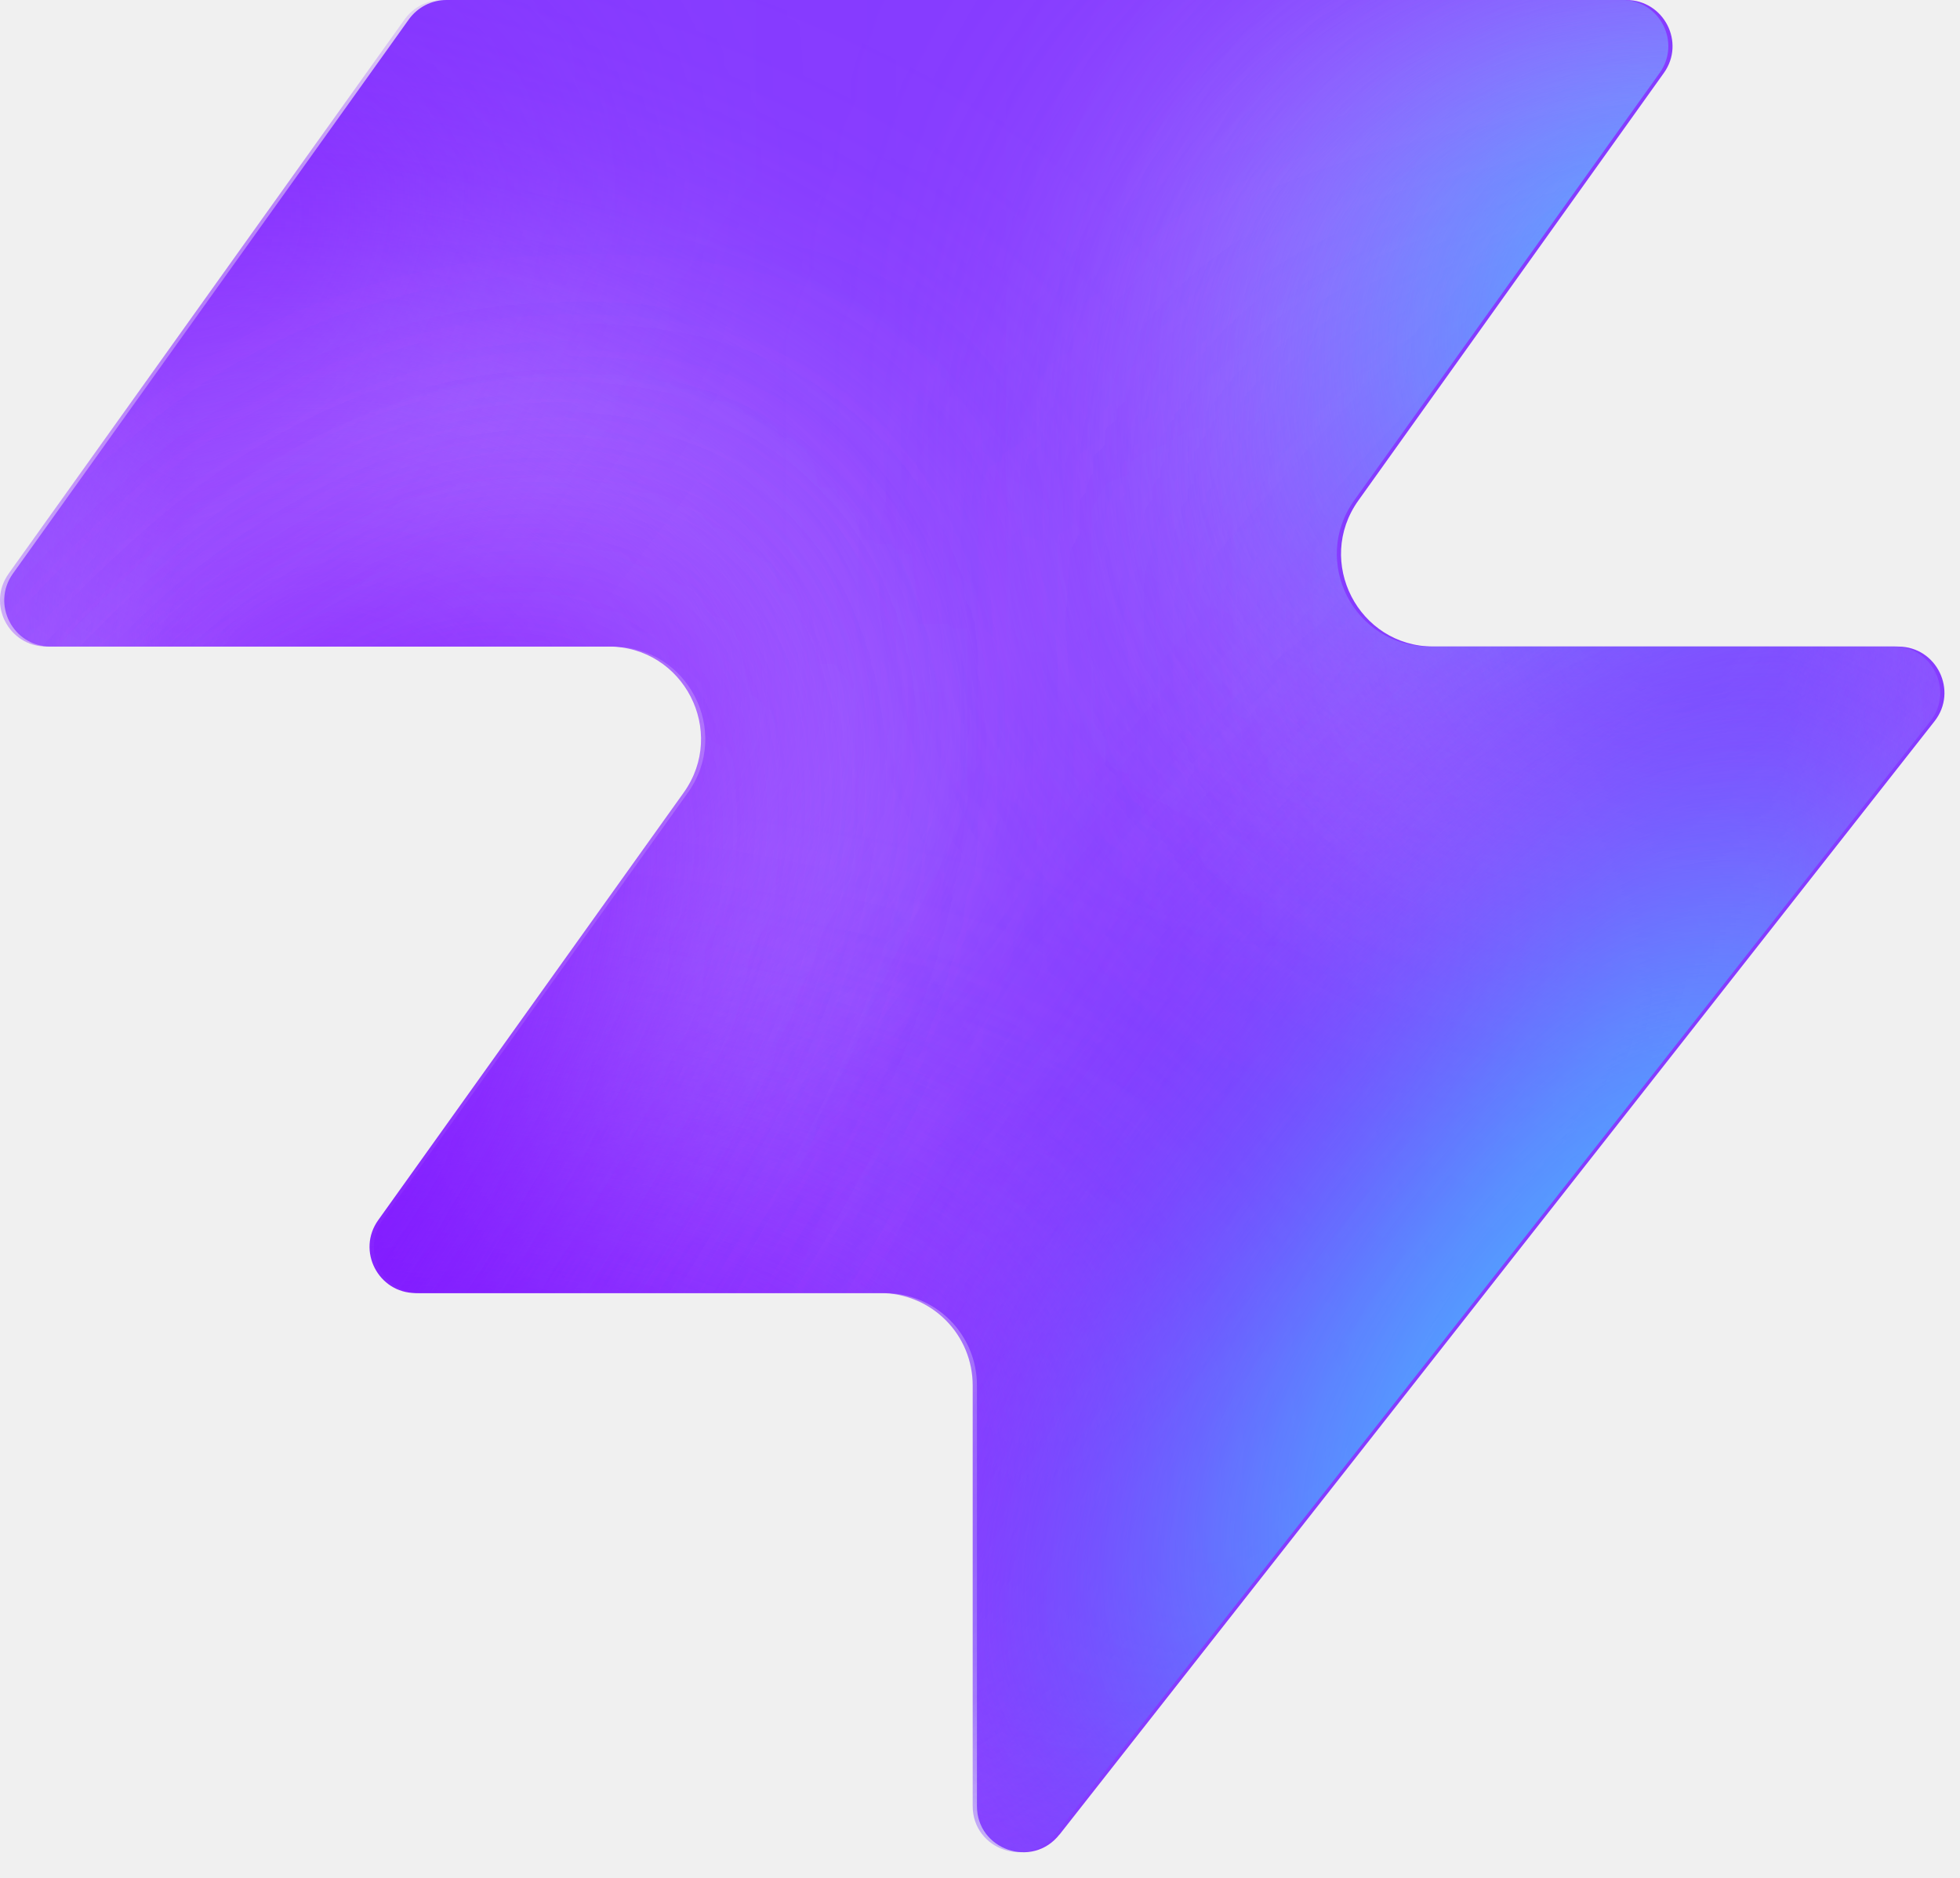
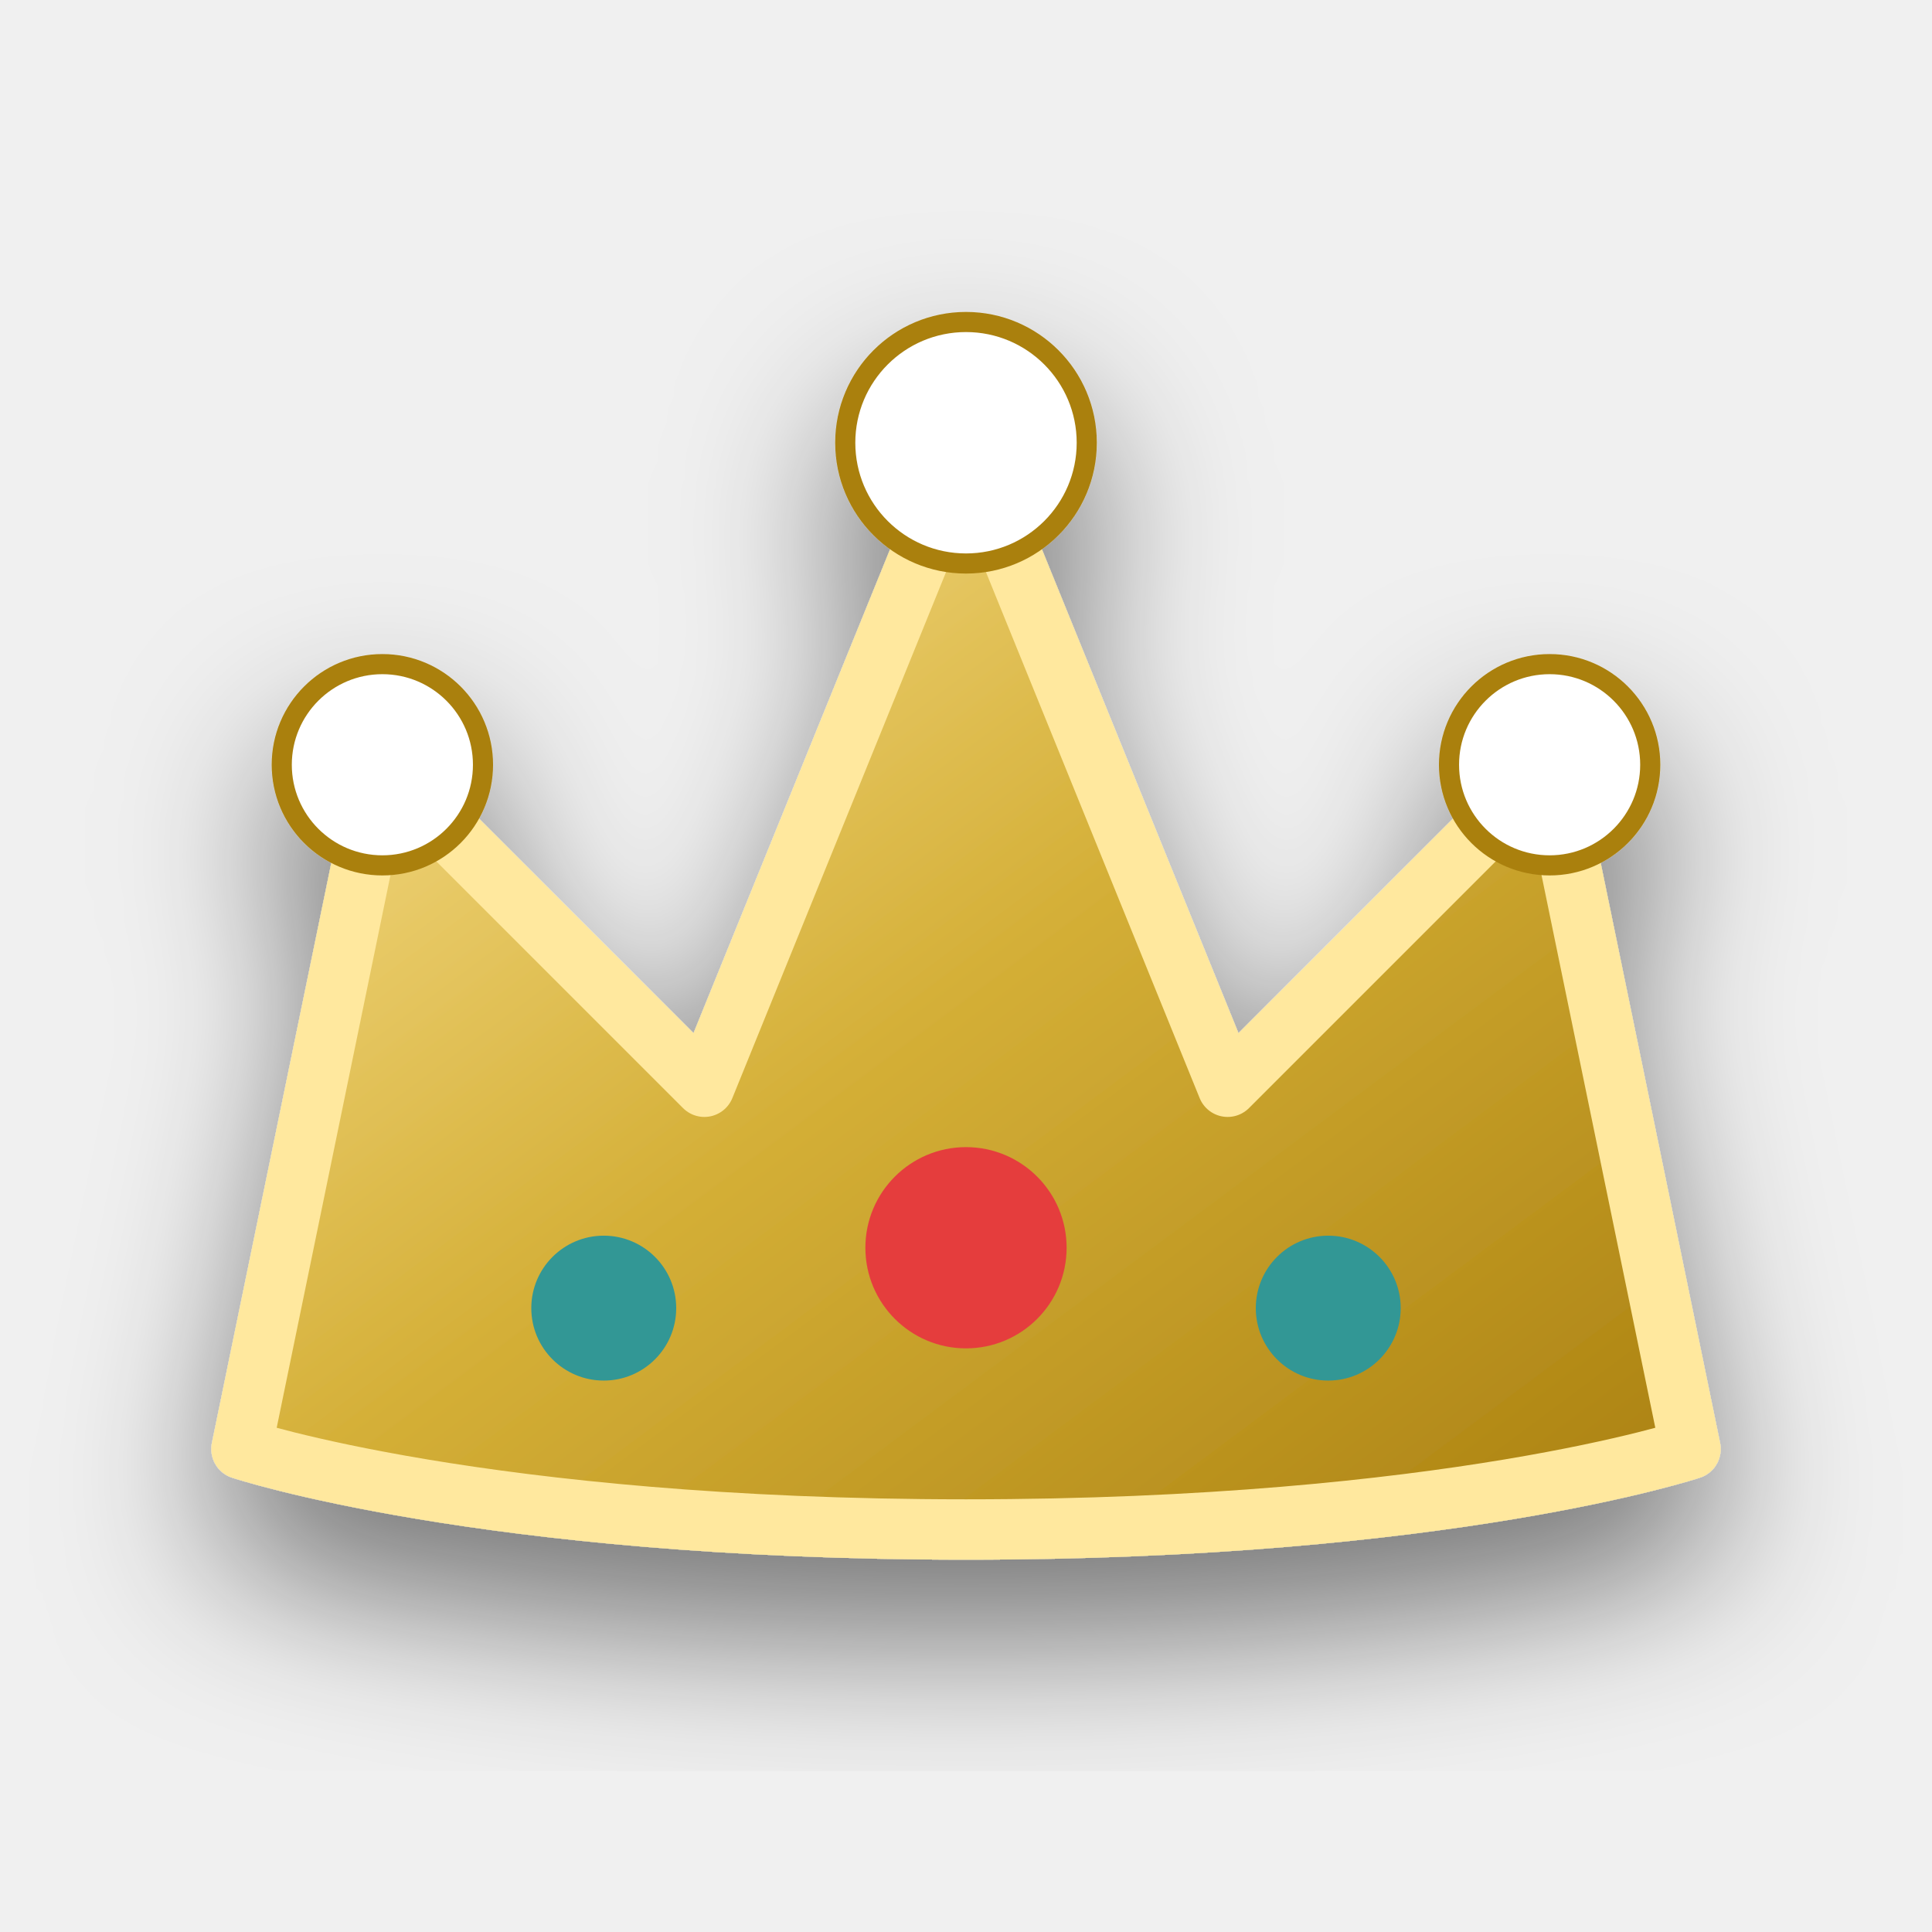
- <svg xmlns="http://www.w3.org/2000/svg" width="48" height="46" fill="none" viewBox="0 0 48 46">
-   <path fill="#863bff" d="M25.946 44.938c-.664.845-2.021.375-2.021-.698V33.937a2.26 2.26 0 0 0-2.262-2.262H10.287c-.92 0-1.456-1.04-.92-1.788l7.48-10.471c1.07-1.497 0-3.578-1.842-3.578H1.237c-.92 0-1.456-1.04-.92-1.788L10.013.474c.214-.297.556-.474.92-.474h28.894c.92 0 1.456 1.04.92 1.788l-7.48 10.471c-1.07 1.498 0 3.579 1.842 3.579h11.377c.943 0 1.473 1.088.89 1.83L25.947 44.94z" style="fill:#863bff;fill:color(display-p3 .525 .23 1);fill-opacity:1" />
-   <mask id="a" width="48" height="46" x="0" y="0" maskUnits="userSpaceOnUse" style="mask-type:alpha">
-     <path fill="#000" d="M25.842 44.938c-.664.844-2.021.375-2.021-.698V33.937a2.26 2.26 0 0 0-2.262-2.262H10.183c-.92 0-1.456-1.04-.92-1.788l7.48-10.471c1.07-1.498 0-3.579-1.842-3.579H1.133c-.92 0-1.456-1.04-.92-1.787L9.91.473c.214-.297.556-.474.92-.474h28.894c.92 0 1.456 1.04.92 1.788l-7.48 10.471c-1.07 1.498 0 3.578 1.842 3.578h11.377c.943 0 1.473 1.088.89 1.832L25.843 44.94z" style="fill:#000;fill-opacity:1" />
-   </mask>
-   <g mask="url(#a)">
-     <g filter="url(#b)">
-       <ellipse cx="5.508" cy="14.704" fill="#ede6ff" rx="5.508" ry="14.704" style="fill:#ede6ff;fill:color(display-p3 .927 .903 1);fill-opacity:1" transform="matrix(.00324 1 1 -.00324 -4.47 31.516)" />
-     </g>
-     <g filter="url(#c)">
-       <ellipse cx="10.399" cy="29.851" fill="#ede6ff" rx="10.399" ry="29.851" style="fill:#ede6ff;fill:color(display-p3 .927 .903 1);fill-opacity:1" transform="matrix(.00324 1 1 -.00324 -39.328 7.883)" />
-     </g>
-     <g filter="url(#d)">
-       <ellipse cx="5.508" cy="30.487" fill="#7e14ff" rx="5.508" ry="30.487" style="fill:#7e14ff;fill:color(display-p3 .492 .077 1);fill-opacity:1" transform="rotate(89.814 -25.913 -14.639)scale(1 -1)" />
-     </g>
-     <g filter="url(#e)">
-       <ellipse cx="5.508" cy="30.599" fill="#7e14ff" rx="5.508" ry="30.599" style="fill:#7e14ff;fill:color(display-p3 .492 .077 1);fill-opacity:1" transform="rotate(89.814 -32.644 -3.334)scale(1 -1)" />
-     </g>
-     <g filter="url(#f)">
-       <ellipse cx="5.508" cy="30.599" fill="#7e14ff" rx="5.508" ry="30.599" style="fill:#7e14ff;fill:color(display-p3 .492 .077 1);fill-opacity:1" transform="matrix(.00324 1 1 -.00324 -34.34 30.47)" />
-     </g>
-     <g filter="url(#g)">
-       <ellipse cx="14.072" cy="22.078" fill="#ede6ff" rx="14.072" ry="22.078" style="fill:#ede6ff;fill:color(display-p3 .927 .903 1);fill-opacity:1" transform="rotate(93.35 24.506 48.493)scale(-1 1)" />
-     </g>
-     <g filter="url(#h)">
-       <ellipse cx="3.47" cy="21.501" fill="#7e14ff" rx="3.47" ry="21.501" style="fill:#7e14ff;fill:color(display-p3 .492 .077 1);fill-opacity:1" transform="rotate(89.009 28.708 47.59)scale(-1 1)" />
-     </g>
-     <g filter="url(#i)">
-       <ellipse cx="3.47" cy="21.501" fill="#7e14ff" rx="3.47" ry="21.501" style="fill:#7e14ff;fill:color(display-p3 .492 .077 1);fill-opacity:1" transform="rotate(89.009 28.708 47.59)scale(-1 1)" />
-     </g>
-     <g filter="url(#j)">
-       <ellipse cx=".387" cy="8.972" fill="#7e14ff" rx="4.407" ry="29.108" style="fill:#7e14ff;fill:color(display-p3 .492 .077 1);fill-opacity:1" transform="rotate(39.51 .387 8.972)" />
-     </g>
-     <g filter="url(#k)">
-       <ellipse cx="47.523" cy="-6.092" fill="#7e14ff" rx="4.407" ry="29.108" style="fill:#7e14ff;fill:color(display-p3 .492 .077 1);fill-opacity:1" transform="rotate(37.892 47.523 -6.092)" />
-     </g>
-     <g filter="url(#l)">
-       <ellipse cx="41.412" cy="6.333" fill="#47bfff" rx="5.971" ry="9.665" style="fill:#47bfff;fill:color(display-p3 .28 .748 1);fill-opacity:1" transform="rotate(37.892 41.412 6.333)" />
-     </g>
-     <g filter="url(#m)">
-       <ellipse cx="-1.879" cy="38.332" fill="#7e14ff" rx="4.407" ry="29.108" style="fill:#7e14ff;fill:color(display-p3 .492 .077 1);fill-opacity:1" transform="rotate(37.892 -1.88 38.332)" />
-     </g>
-     <g filter="url(#n)">
-       <ellipse cx="-1.879" cy="38.332" fill="#7e14ff" rx="4.407" ry="29.108" style="fill:#7e14ff;fill:color(display-p3 .492 .077 1);fill-opacity:1" transform="rotate(37.892 -1.88 38.332)" />
-     </g>
-     <g filter="url(#o)">
-       <ellipse cx="35.651" cy="29.907" fill="#7e14ff" rx="4.407" ry="29.108" style="fill:#7e14ff;fill:color(display-p3 .492 .077 1);fill-opacity:1" transform="rotate(37.892 35.651 29.907)" />
-     </g>
-     <g filter="url(#p)">
-       <ellipse cx="38.418" cy="32.4" fill="#47bfff" rx="5.971" ry="15.297" style="fill:#47bfff;fill:color(display-p3 .28 .748 1);fill-opacity:1" transform="rotate(37.892 38.418 32.4)" />
-     </g>
-   </g>
+ <svg xmlns="http://www.w3.org/2000/svg" viewBox="0 0 48 48" width="48" height="48">
  <defs>
-     <filter id="b" width="60.045" height="41.654" x="-19.77" y="16.149" color-interpolation-filters="sRGB" filterUnits="userSpaceOnUse">
-       <feFlood flood-opacity="0" result="BackgroundImageFix" />
-       <feBlend in="SourceGraphic" in2="BackgroundImageFix" result="shape" />
-       <feGaussianBlur result="effect1_foregroundBlur_2002_17158" stdDeviation="7.659" />
-     </filter>
-     <filter id="c" width="90.34" height="51.437" x="-54.613" y="-7.533" color-interpolation-filters="sRGB" filterUnits="userSpaceOnUse">
-       <feFlood flood-opacity="0" result="BackgroundImageFix" />
-       <feBlend in="SourceGraphic" in2="BackgroundImageFix" result="shape" />
-       <feGaussianBlur result="effect1_foregroundBlur_2002_17158" stdDeviation="7.659" />
-     </filter>
-     <filter id="d" width="79.355" height="29.4" x="-49.64" y="2.03" color-interpolation-filters="sRGB" filterUnits="userSpaceOnUse">
-       <feFlood flood-opacity="0" result="BackgroundImageFix" />
-       <feBlend in="SourceGraphic" in2="BackgroundImageFix" result="shape" />
-       <feGaussianBlur result="effect1_foregroundBlur_2002_17158" stdDeviation="4.596" />
-     </filter>
-     <filter id="e" width="79.579" height="29.4" x="-45.045" y="20.029" color-interpolation-filters="sRGB" filterUnits="userSpaceOnUse">
-       <feFlood flood-opacity="0" result="BackgroundImageFix" />
-       <feBlend in="SourceGraphic" in2="BackgroundImageFix" result="shape" />
-       <feGaussianBlur result="effect1_foregroundBlur_2002_17158" stdDeviation="4.596" />
-     </filter>
-     <filter id="f" width="79.579" height="29.4" x="-43.513" y="21.178" color-interpolation-filters="sRGB" filterUnits="userSpaceOnUse">
-       <feFlood flood-opacity="0" result="BackgroundImageFix" />
-       <feBlend in="SourceGraphic" in2="BackgroundImageFix" result="shape" />
-       <feGaussianBlur result="effect1_foregroundBlur_2002_17158" stdDeviation="4.596" />
-     </filter>
-     <filter id="g" width="74.749" height="58.852" x="15.756" y="-17.901" color-interpolation-filters="sRGB" filterUnits="userSpaceOnUse">
-       <feFlood flood-opacity="0" result="BackgroundImageFix" />
-       <feBlend in="SourceGraphic" in2="BackgroundImageFix" result="shape" />
-       <feGaussianBlur result="effect1_foregroundBlur_2002_17158" stdDeviation="7.659" />
-     </filter>
-     <filter id="h" width="61.377" height="25.362" x="23.548" y="2.284" color-interpolation-filters="sRGB" filterUnits="userSpaceOnUse">
-       <feFlood flood-opacity="0" result="BackgroundImageFix" />
-       <feBlend in="SourceGraphic" in2="BackgroundImageFix" result="shape" />
-       <feGaussianBlur result="effect1_foregroundBlur_2002_17158" stdDeviation="4.596" />
-     </filter>
-     <filter id="i" width="61.377" height="25.362" x="23.548" y="2.284" color-interpolation-filters="sRGB" filterUnits="userSpaceOnUse">
-       <feFlood flood-opacity="0" result="BackgroundImageFix" />
-       <feBlend in="SourceGraphic" in2="BackgroundImageFix" result="shape" />
-       <feGaussianBlur result="effect1_foregroundBlur_2002_17158" stdDeviation="4.596" />
-     </filter>
-     <filter id="j" width="56.045" height="63.649" x="-27.636" y="-22.853" color-interpolation-filters="sRGB" filterUnits="userSpaceOnUse">
-       <feFlood flood-opacity="0" result="BackgroundImageFix" />
-       <feBlend in="SourceGraphic" in2="BackgroundImageFix" result="shape" />
-       <feGaussianBlur result="effect1_foregroundBlur_2002_17158" stdDeviation="4.596" />
-     </filter>
-     <filter id="k" width="54.814" height="64.646" x="20.116" y="-38.415" color-interpolation-filters="sRGB" filterUnits="userSpaceOnUse">
-       <feFlood flood-opacity="0" result="BackgroundImageFix" />
-       <feBlend in="SourceGraphic" in2="BackgroundImageFix" result="shape" />
-       <feGaussianBlur result="effect1_foregroundBlur_2002_17158" stdDeviation="4.596" />
-     </filter>
-     <filter id="l" width="33.541" height="35.313" x="24.641" y="-11.323" color-interpolation-filters="sRGB" filterUnits="userSpaceOnUse">
-       <feFlood flood-opacity="0" result="BackgroundImageFix" />
-       <feBlend in="SourceGraphic" in2="BackgroundImageFix" result="shape" />
-       <feGaussianBlur result="effect1_foregroundBlur_2002_17158" stdDeviation="4.596" />
-     </filter>
-     <filter id="m" width="54.814" height="64.646" x="-29.286" y="6.009" color-interpolation-filters="sRGB" filterUnits="userSpaceOnUse">
-       <feFlood flood-opacity="0" result="BackgroundImageFix" />
-       <feBlend in="SourceGraphic" in2="BackgroundImageFix" result="shape" />
-       <feGaussianBlur result="effect1_foregroundBlur_2002_17158" stdDeviation="4.596" />
-     </filter>
-     <filter id="n" width="54.814" height="64.646" x="-29.286" y="6.009" color-interpolation-filters="sRGB" filterUnits="userSpaceOnUse">
-       <feFlood flood-opacity="0" result="BackgroundImageFix" />
-       <feBlend in="SourceGraphic" in2="BackgroundImageFix" result="shape" />
-       <feGaussianBlur result="effect1_foregroundBlur_2002_17158" stdDeviation="4.596" />
-     </filter>
-     <filter id="o" width="54.814" height="64.646" x="8.244" y="-2.416" color-interpolation-filters="sRGB" filterUnits="userSpaceOnUse">
-       <feFlood flood-opacity="0" result="BackgroundImageFix" />
-       <feBlend in="SourceGraphic" in2="BackgroundImageFix" result="shape" />
-       <feGaussianBlur result="effect1_foregroundBlur_2002_17158" stdDeviation="4.596" />
-     </filter>
-     <filter id="p" width="39.409" height="43.623" x="18.713" y="10.588" color-interpolation-filters="sRGB" filterUnits="userSpaceOnUse">
-       <feFlood flood-opacity="0" result="BackgroundImageFix" />
-       <feBlend in="SourceGraphic" in2="BackgroundImageFix" result="shape" />
-       <feGaussianBlur result="effect1_foregroundBlur_2002_17158" stdDeviation="4.596" />
+     <linearGradient id="gold" x1="0%" y1="0%" x2="100%" y2="100%">
+       <stop offset="0%" stop-color="#ffe89e" />
+       <stop offset="50%" stop-color="#d4af37" />
+       <stop offset="100%" stop-color="#aa8010" />
+     </linearGradient>
+     <filter id="shadow" x="-20%" y="-20%" width="140%" height="140%">
+       <feDropShadow dx="0" dy="2" stdDeviation="2" flood-color="#000000" flood-opacity="0.5" />
    </filter>
  </defs>
+   <g filter="url(#shadow)">
+     <path d="M 6,36 C 6,36 12,38 24,38 C 36,38 42,36 42,36 L 38.5,19 L 30.5,27 L 24,11 L 17.5,27 L 9.5,19 Z" fill="url(#gold)" stroke="#ffe89e" stroke-width="1.5" stroke-linejoin="round" />
+     <circle cx="9.5" cy="19" r="2.5" fill="#ffffff" stroke="#aa8010" stroke-width="0.5" />
+     <circle cx="24" cy="11" r="3" fill="#ffffff" stroke="#aa8010" stroke-width="0.5" />
+     <circle cx="38.5" cy="19" r="2.5" fill="#ffffff" stroke="#aa8010" stroke-width="0.5" />
+     <circle cx="24" cy="31" r="2.5" fill="#e53e3e" />
+     <circle cx="15" cy="32.5" r="1.8" fill="#319795" />
+     <circle cx="33" cy="32.5" r="1.8" fill="#319795" />
+   </g>
</svg>
